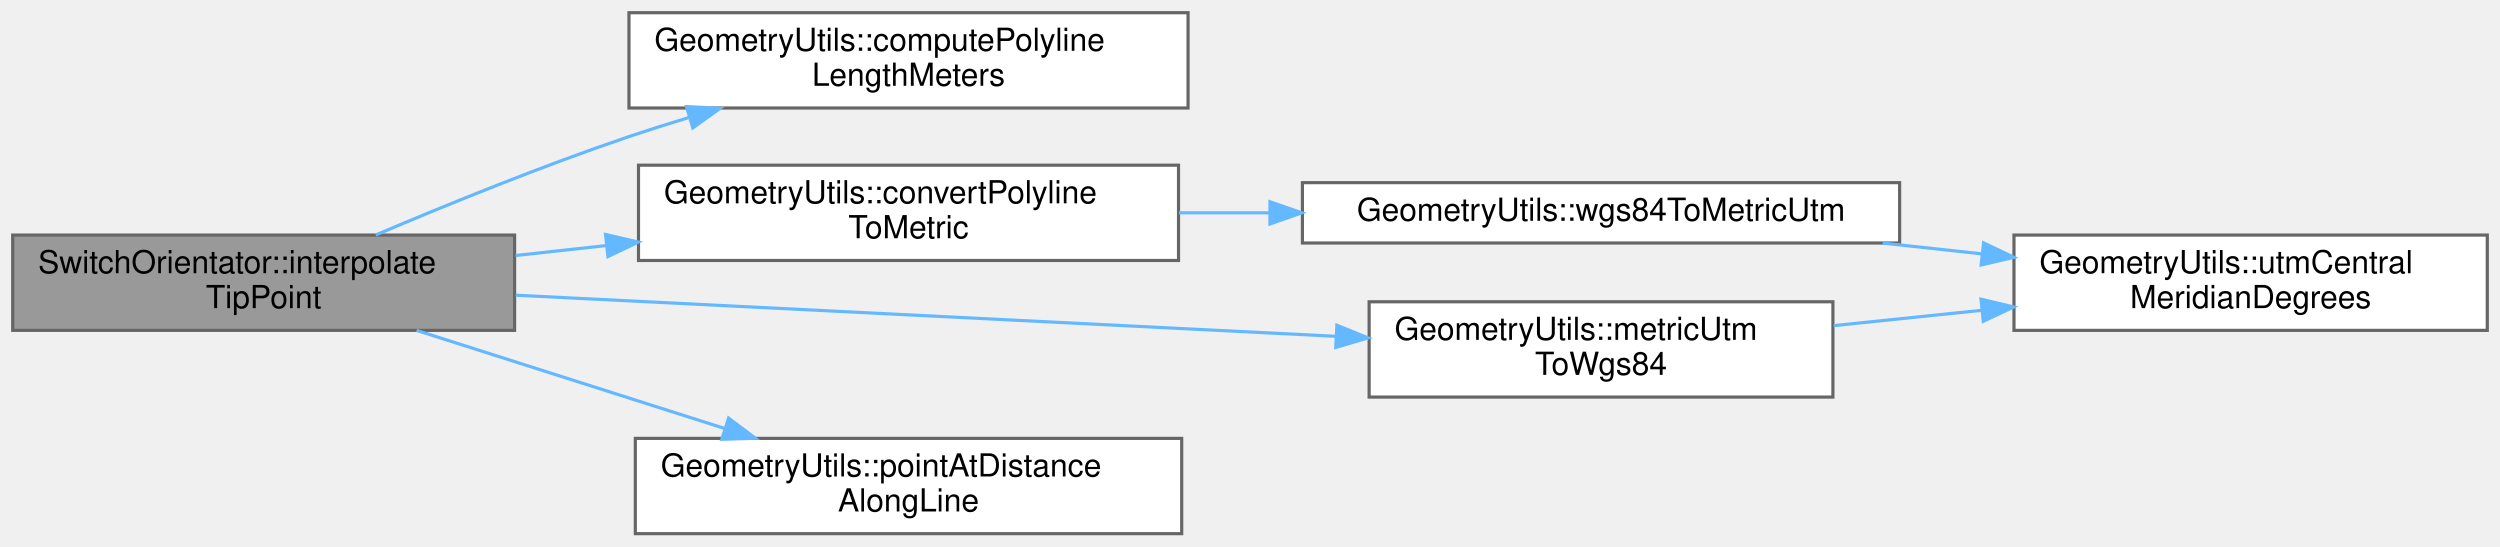
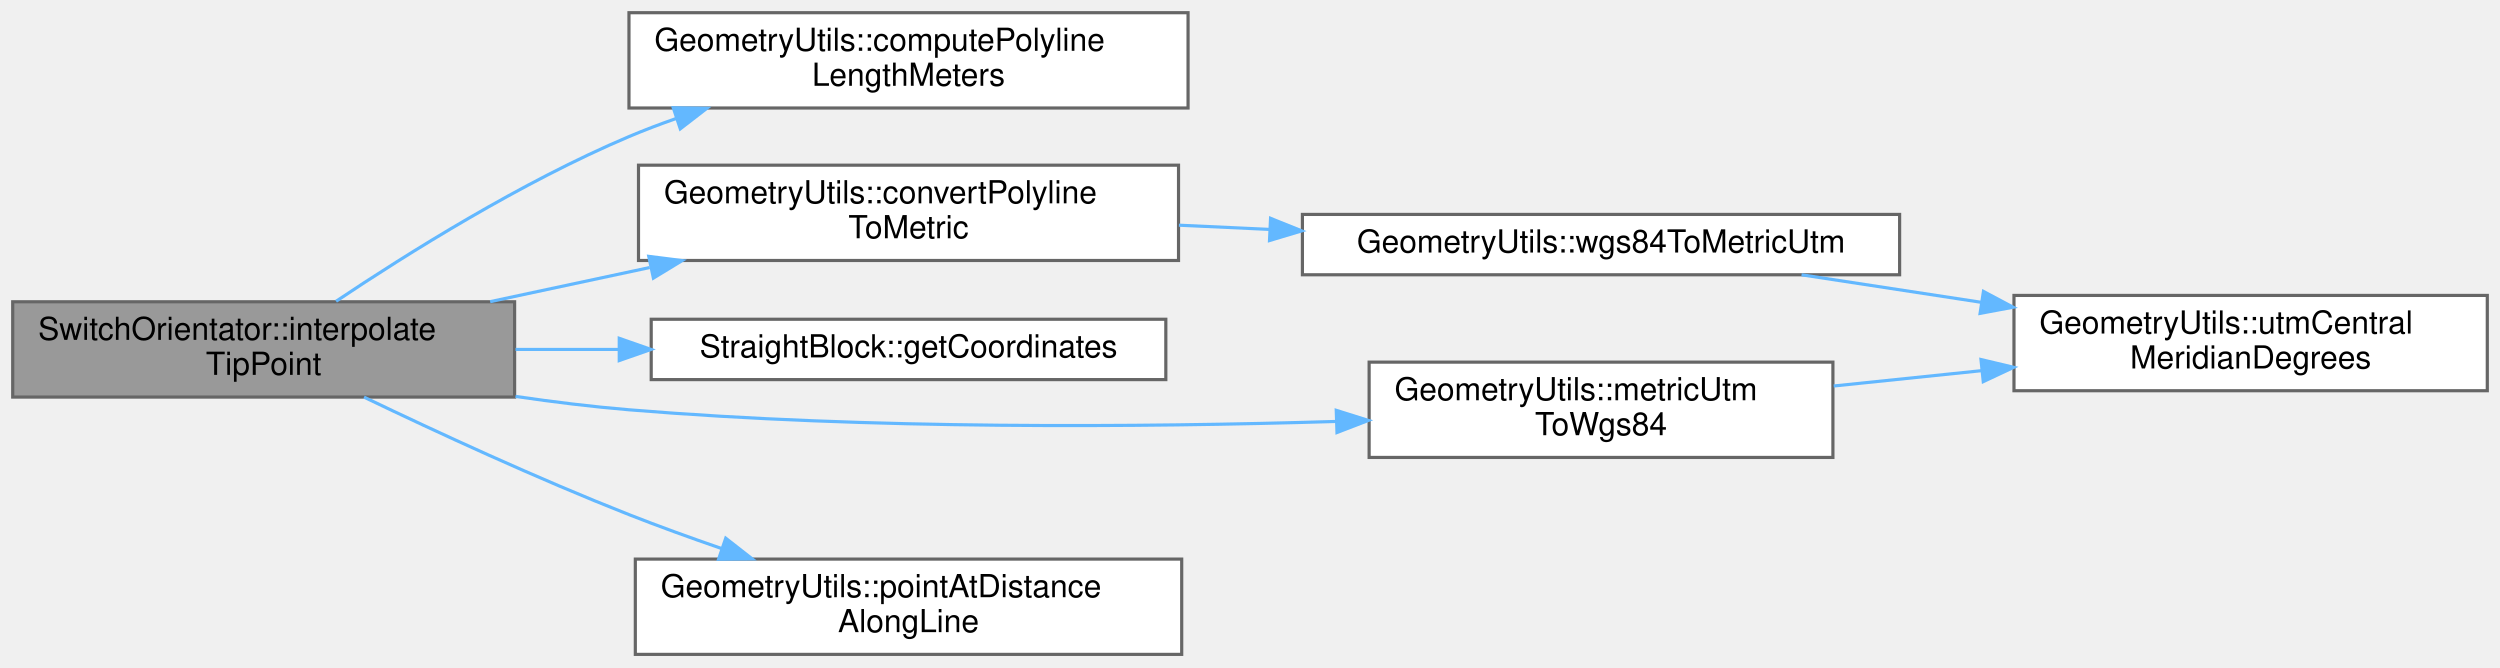
- <svg xmlns="http://www.w3.org/2000/svg" xmlns:xlink="http://www.w3.org/1999/xlink" width="787pt" height="172pt" viewBox="0.00 0.00 787.00 172.00">
-   <g id="graph0" class="graph" transform="scale(1 1) rotate(0) translate(4 168)">
+ <svg xmlns="http://www.w3.org/2000/svg" xmlns:xlink="http://www.w3.org/1999/xlink" width="787pt" height="210pt" viewBox="0.00 0.00 787.00 210.00">
+   <g id="graph0" class="graph" transform="scale(1 1) rotate(0) translate(4 206)">
    <g id="Node000001" class="node">
      <g id="a_Node000001">
        <a xlink:title="Interpole un point tip à distanceMeters depuis la jonction le long d'un Straight.">
-           <polygon fill="#999999" stroke="#666666" points="158,-94 0,-94 0,-64 158,-64 158,-94" />
-           <text text-anchor="start" x="8" y="-82" font-family="Helvetica,sans-Serif" font-size="10.00">SwitchOrientator::interpolate</text>
-           <text text-anchor="middle" x="79" y="-71" font-family="Helvetica,sans-Serif" font-size="10.00">TipPoint</text>
+           <polygon fill="#999999" stroke="#666666" points="158,-111 0,-111 0,-81 158,-81 158,-111" />
+           <text text-anchor="start" x="8" y="-99" font-family="Helvetica,sans-Serif" font-size="10.00">SwitchOrientator::interpolate</text>
+           <text text-anchor="middle" x="79" y="-88" font-family="Helvetica,sans-Serif" font-size="10.00">TipPoint</text>
        </a>
      </g>
    </g>
    <g id="Node000002" class="node">
      <g id="a_Node000002">
        <a xlink:href="classGeometryUtils.html#a95a8eb25c216b5416111a5b2f18ebb5f" target="_top" xlink:title="Calcule la longueur planaire totale d'une polyligne métrique.">
-           <polygon fill="white" stroke="#666666" points="370,-164 194,-164 194,-134 370,-134 370,-164" />
-           <text text-anchor="start" x="202" y="-152" font-family="Helvetica,sans-Serif" font-size="10.00">GeometryUtils::computePolyline</text>
-           <text text-anchor="middle" x="282" y="-141" font-family="Helvetica,sans-Serif" font-size="10.00">LengthMeters</text>
+           <polygon fill="white" stroke="#666666" points="370,-202 194,-202 194,-172 370,-172 370,-202" />
+           <text text-anchor="start" x="202" y="-190" font-family="Helvetica,sans-Serif" font-size="10.00">GeometryUtils::computePolyline</text>
+           <text text-anchor="middle" x="282" y="-179" font-family="Helvetica,sans-Serif" font-size="10.00">LengthMeters</text>
        </a>
      </g>
    </g>
    <g id="edge1_Node000001_Node000002" class="edge">
      <g id="a_edge1_Node000001_Node000002">
        <a xlink:title=" ">
-           <path fill="none" stroke="#63b8ff" d="M114.29,-94.03C136.72,-103.57 166.81,-115.8 194,-125 200.04,-127.04 206.36,-129.04 212.71,-130.96" />
-           <polygon fill="#63b8ff" stroke="#63b8ff" points="212.11,-134.44 222.69,-133.91 214.09,-127.72 212.11,-134.44" />
+           <path fill="none" stroke="#63b8ff" d="M101.8,-111.16C124.1,-126.09 160.17,-148.69 194,-163 198.75,-165.01 203.71,-166.9 208.76,-168.66" />
+           <polygon fill="#63b8ff" stroke="#63b8ff" points="207.94,-172.08 218.53,-171.91 210.15,-165.44 207.94,-172.08" />
        </a>
      </g>
    </g>
    <g id="Node000003" class="node">
      <g id="a_Node000003">
        <a xlink:href="classGeometryUtils.html#aa06e19f5aae6fce3108b2fcfc709fc53" target="_top" xlink:title="Convertit une polyligne WGS-84 en coordonnées métriques UTM.">
-           <polygon fill="white" stroke="#666666" points="367,-116 197,-116 197,-86 367,-86 367,-116" />
-           <text text-anchor="start" x="205" y="-104" font-family="Helvetica,sans-Serif" font-size="10.00">GeometryUtils::convertPolyline</text>
-           <text text-anchor="middle" x="282" y="-93" font-family="Helvetica,sans-Serif" font-size="10.00">ToMetric</text>
+           <polygon fill="white" stroke="#666666" points="367,-154 197,-154 197,-124 367,-124 367,-154" />
+           <text text-anchor="start" x="205" y="-142" font-family="Helvetica,sans-Serif" font-size="10.00">GeometryUtils::convertPolyline</text>
+           <text text-anchor="middle" x="282" y="-131" font-family="Helvetica,sans-Serif" font-size="10.00">ToMetric</text>
        </a>
      </g>
    </g>
    <g id="edge2_Node000001_Node000003" class="edge">
      <g id="a_edge2_Node000001_Node000003">
        <a xlink:title=" ">
-           <path fill="none" stroke="#63b8ff" d="M158.29,-87.57C167.7,-88.6 177.38,-89.66 186.98,-90.71" />
-           <polygon fill="#63b8ff" stroke="#63b8ff" points="186.62,-94.19 196.94,-91.8 187.38,-87.23 186.62,-94.19" />
+           <path fill="none" stroke="#63b8ff" d="M150.3,-111.04C166.52,-114.51 183.89,-118.23 200.51,-121.78" />
+           <polygon fill="#63b8ff" stroke="#63b8ff" points="200.23,-125.3 210.74,-123.97 201.69,-118.45 200.23,-125.3" />
        </a>
      </g>
    </g>
    <g id="Node000006" class="node">
      <g id="a_Node000006">
-         <a xlink:href="classGeometryUtils.html#a0dfa23ddf2d80abfeaeac186ae124fd0" target="_top" xlink:title="Convertit une coordonnée métrique UTM en WGS-84.">
-           <polygon fill="white" stroke="#666666" points="573,-73 427,-73 427,-43 573,-43 573,-73" />
-           <text text-anchor="start" x="435" y="-61" font-family="Helvetica,sans-Serif" font-size="10.00">GeometryUtils::metricUtm</text>
-           <text text-anchor="middle" x="500" y="-50" font-family="Helvetica,sans-Serif" font-size="10.00">ToWgs84</text>
+         <a xlink:href="classStraightBlock.html#a646d3135d365dcb832ff66b1304c6850" target="_top" xlink:title=" ">
+           <polygon fill="white" stroke="#666666" points="363,-105.5 201,-105.5 201,-86.5 363,-86.5 363,-105.5" />
+           <text text-anchor="middle" x="282" y="-93.5" font-family="Helvetica,sans-Serif" font-size="10.00">StraightBlock::getCoordinates</text>
        </a>
      </g>
    </g>
    <g id="edge5_Node000001_Node000006" class="edge">
      <g id="a_edge5_Node000001_Node000006">
        <a xlink:title=" ">
-           <path fill="none" stroke="#63b8ff" d="M158.32,-75.07C231.84,-71.39 341.43,-65.9 416.34,-62.14" />
-           <polygon fill="#63b8ff" stroke="#63b8ff" points="416.85,-65.62 426.67,-61.63 416.5,-58.63 416.85,-65.62" />
+           <path fill="none" stroke="#63b8ff" d="M158.29,-96C168.9,-96 179.85,-96 190.65,-96" />
+           <polygon fill="#63b8ff" stroke="#63b8ff" points="190.94,-99.5 200.94,-96 190.94,-92.5 190.94,-99.5" />
        </a>
      </g>
    </g>
    <g id="Node000007" class="node">
      <g id="a_Node000007">
+         <a xlink:href="classGeometryUtils.html#a0dfa23ddf2d80abfeaeac186ae124fd0" target="_top" xlink:title="Convertit une coordonnée métrique UTM en WGS-84.">
+           <polygon fill="white" stroke="#666666" points="573,-92 427,-92 427,-62 573,-62 573,-92" />
+           <text text-anchor="start" x="435" y="-80" font-family="Helvetica,sans-Serif" font-size="10.00">GeometryUtils::metricUtm</text>
+           <text text-anchor="middle" x="500" y="-69" font-family="Helvetica,sans-Serif" font-size="10.00">ToWgs84</text>
+         </a>
+       </g>
+     </g>
+     <g id="edge6_Node000001_Node000007" class="edge">
+       <g id="a_edge6_Node000001_Node000007">
+         <a xlink:title=" ">
+           <path fill="none" stroke="#63b8ff" d="M158.28,-81.21C170.21,-79.46 182.4,-77.96 194,-77 269.23,-70.77 355.26,-71.48 416.73,-73.33" />
+           <polygon fill="#63b8ff" stroke="#63b8ff" points="416.65,-76.83 426.76,-73.65 416.88,-69.84 416.65,-76.83" />
+         </a>
+       </g>
+     </g>
+     <g id="Node000008" class="node">
+       <g id="a_Node000008">
        <a xlink:href="classGeometryUtils.html#a811846a194a09c97c258825df6accb9a" target="_top" xlink:title="Interpole un point à distanceMeters du premier sommet d'une polyligne.">
          <polygon fill="white" stroke="#666666" points="368,-30 196,-30 196,0 368,0 368,-30" />
          <text text-anchor="start" x="204" y="-18" font-family="Helvetica,sans-Serif" font-size="10.00">GeometryUtils::pointAtDistance</text>
          <text text-anchor="middle" x="282" y="-7" font-family="Helvetica,sans-Serif" font-size="10.00">AlongLine</text>
        </a>
      </g>
    </g>
-     <g id="edge7_Node000001_Node000007" class="edge">
-       <g id="a_edge7_Node000001_Node000007">
+     <g id="edge8_Node000001_Node000008" class="edge">
+       <g id="a_edge8_Node000001_Node000008">
        <a xlink:title=" ">
-           <path fill="none" stroke="#63b8ff" d="M127.13,-63.99C156.13,-54.76 193.49,-42.87 224.13,-33.11" />
-           <polygon fill="#63b8ff" stroke="#63b8ff" points="225.36,-36.39 233.82,-30.02 223.23,-29.72 225.36,-36.39" />
+           <path fill="none" stroke="#63b8ff" d="M110.59,-80.98C133.32,-70.07 165.26,-55.31 194,-44 203.33,-40.33 213.34,-36.71 223.13,-33.33" />
+           <polygon fill="#63b8ff" stroke="#63b8ff" points="224.46,-36.58 232.81,-30.05 222.21,-29.95 224.46,-36.58" />
        </a>
      </g>
    </g>
    <g id="Node000004" class="node">
      <g id="a_Node000004">
        <a xlink:href="classGeometryUtils.html#abcb43f3e49607318e07012e902febfdb" target="_top" xlink:title="Convertit une coordonnée WGS-84 en mètres UTM.">
-           <polygon fill="white" stroke="#666666" points="594,-110.5 406,-110.5 406,-91.5 594,-91.5 594,-110.5" />
-           <text text-anchor="middle" x="500" y="-98.5" font-family="Helvetica,sans-Serif" font-size="10.00">GeometryUtils::wgs84ToMetricUtm</text>
+           <polygon fill="white" stroke="#666666" points="594,-138.5 406,-138.5 406,-119.5 594,-119.5 594,-138.5" />
+           <text text-anchor="middle" x="500" y="-126.5" font-family="Helvetica,sans-Serif" font-size="10.00">GeometryUtils::wgs84ToMetricUtm</text>
        </a>
      </g>
    </g>
    <g id="edge3_Node000003_Node000004" class="edge">
      <g id="a_edge3_Node000003_Node000004">
        <a xlink:title=" ">
-           <path fill="none" stroke="#63b8ff" d="M367.13,-101C376.44,-101 385.99,-101 395.51,-101" />
-           <polygon fill="#63b8ff" stroke="#63b8ff" points="395.79,-104.5 405.79,-101 395.79,-97.5 395.79,-104.5" />
+           <path fill="none" stroke="#63b8ff" d="M367.13,-135.11C376.44,-134.67 385.99,-134.23 395.51,-133.79" />
+           <polygon fill="#63b8ff" stroke="#63b8ff" points="395.97,-137.27 405.79,-133.32 395.64,-130.28 395.97,-137.27" />
        </a>
      </g>
    </g>
    <g id="Node000005" class="node">
      <g id="a_Node000005">
        <a xlink:href="classGeometryUtils.html#a0a57b43055d32f595a7c84dbd7d098e3" target="_top" xlink:title="Retourne le méridien central (degrés) d'une zone UTM.">
-           <polygon fill="white" stroke="#666666" points="779,-94 630,-94 630,-64 779,-64 779,-94" />
-           <text text-anchor="start" x="638" y="-82" font-family="Helvetica,sans-Serif" font-size="10.00">GeometryUtils::utmCentral</text>
-           <text text-anchor="middle" x="704.5" y="-71" font-family="Helvetica,sans-Serif" font-size="10.00">MeridianDegrees</text>
+           <polygon fill="white" stroke="#666666" points="779,-113 630,-113 630,-83 779,-83 779,-113" />
+           <text text-anchor="start" x="638" y="-101" font-family="Helvetica,sans-Serif" font-size="10.00">GeometryUtils::utmCentral</text>
+           <text text-anchor="middle" x="704.5" y="-90" font-family="Helvetica,sans-Serif" font-size="10.00">MeridianDegrees</text>
        </a>
      </g>
    </g>
    <g id="edge4_Node000004_Node000005" class="edge">
      <g id="a_edge4_Node000004_Node000005">
        <a xlink:title=" ">
-           <path fill="none" stroke="#63b8ff" d="M588.64,-91.48C598.98,-90.35 609.52,-89.21 619.8,-88.09" />
-           <polygon fill="#63b8ff" stroke="#63b8ff" points="620.43,-91.55 629.99,-86.99 619.67,-84.59 620.43,-91.55" />
+           <path fill="none" stroke="#63b8ff" d="M563.13,-119.49C580.97,-116.76 600.72,-113.73 619.64,-110.84" />
+           <polygon fill="#63b8ff" stroke="#63b8ff" points="620.39,-114.26 629.74,-109.29 619.33,-107.35 620.39,-114.26" />
        </a>
      </g>
    </g>
-     <g id="edge6_Node000006_Node000005" class="edge">
-       <g id="a_edge6_Node000006_Node000005">
+     <g id="edge7_Node000007_Node000005" class="edge">
+       <g id="a_edge7_Node000007_Node000005">
        <a xlink:title=" ">
-           <path fill="none" stroke="#63b8ff" d="M573.25,-65.49C588.34,-67.06 604.38,-68.72 619.85,-70.32" />
-           <polygon fill="#63b8ff" stroke="#63b8ff" points="619.61,-73.82 629.91,-71.37 620.33,-66.86 619.61,-73.82" />
+           <path fill="none" stroke="#63b8ff" d="M573.25,-84.49C588.34,-86.06 604.38,-87.72 619.85,-89.32" />
+           <polygon fill="#63b8ff" stroke="#63b8ff" points="619.61,-92.82 629.91,-90.37 620.33,-85.86 619.61,-92.82" />
        </a>
      </g>
    </g>
  </g>
</svg>
